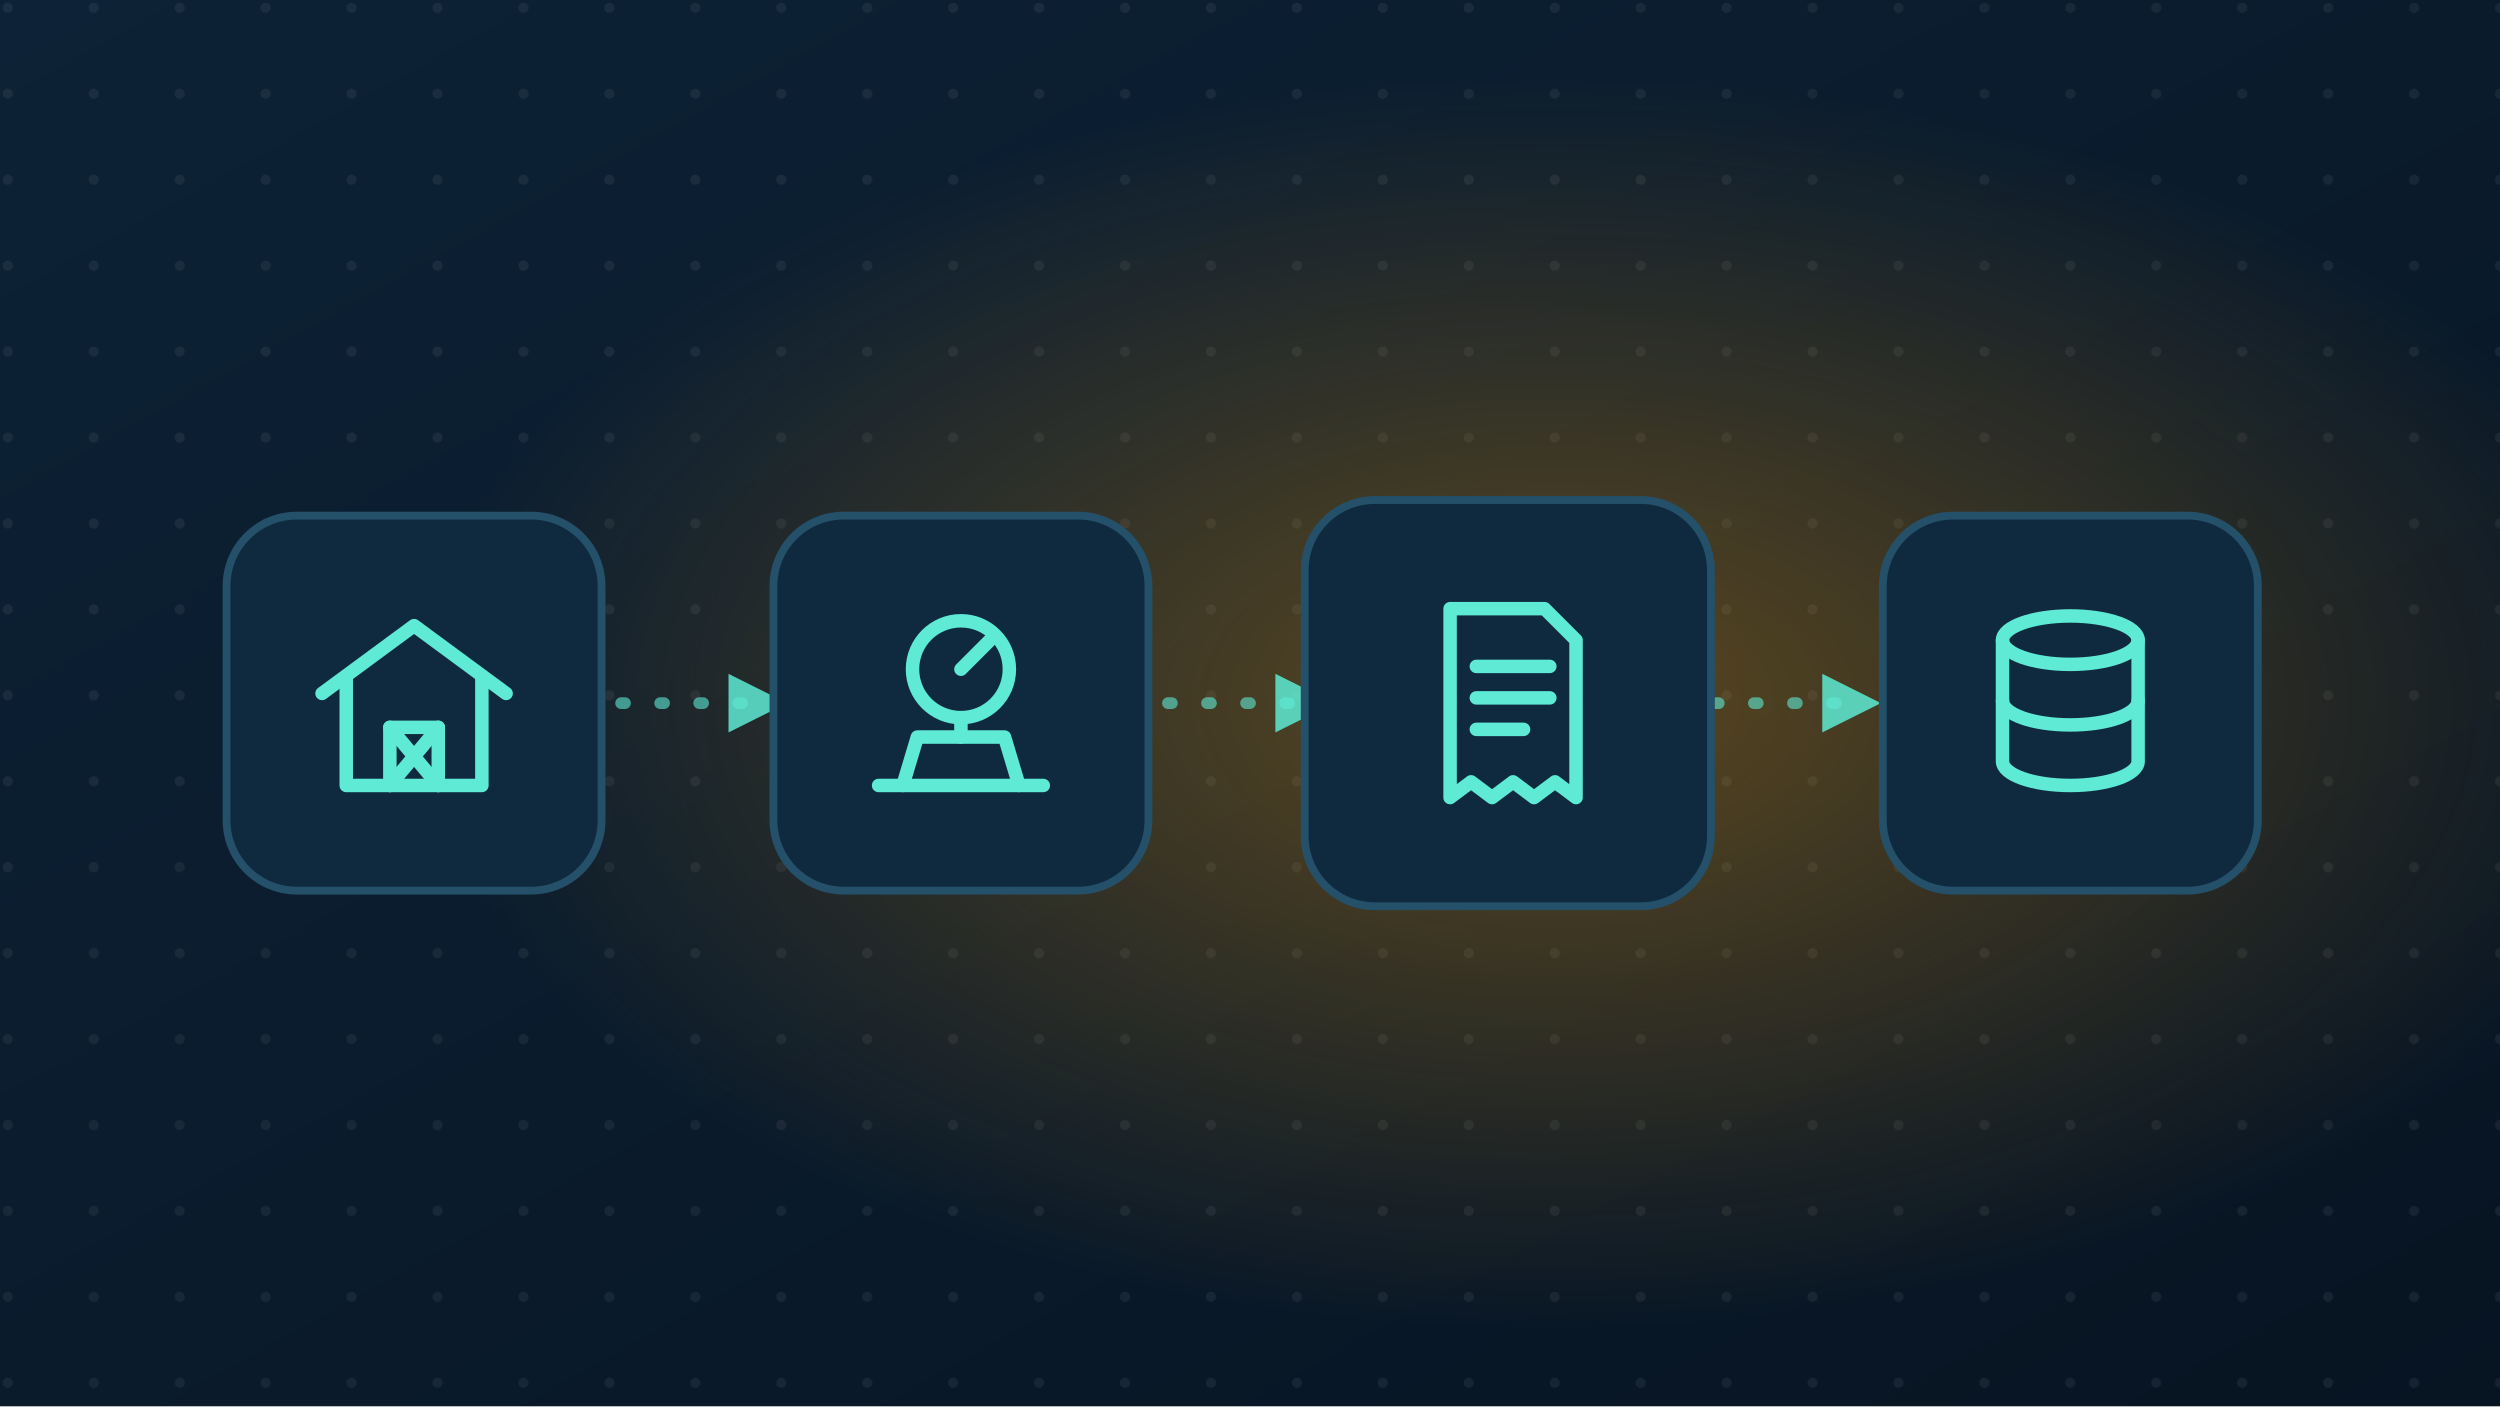
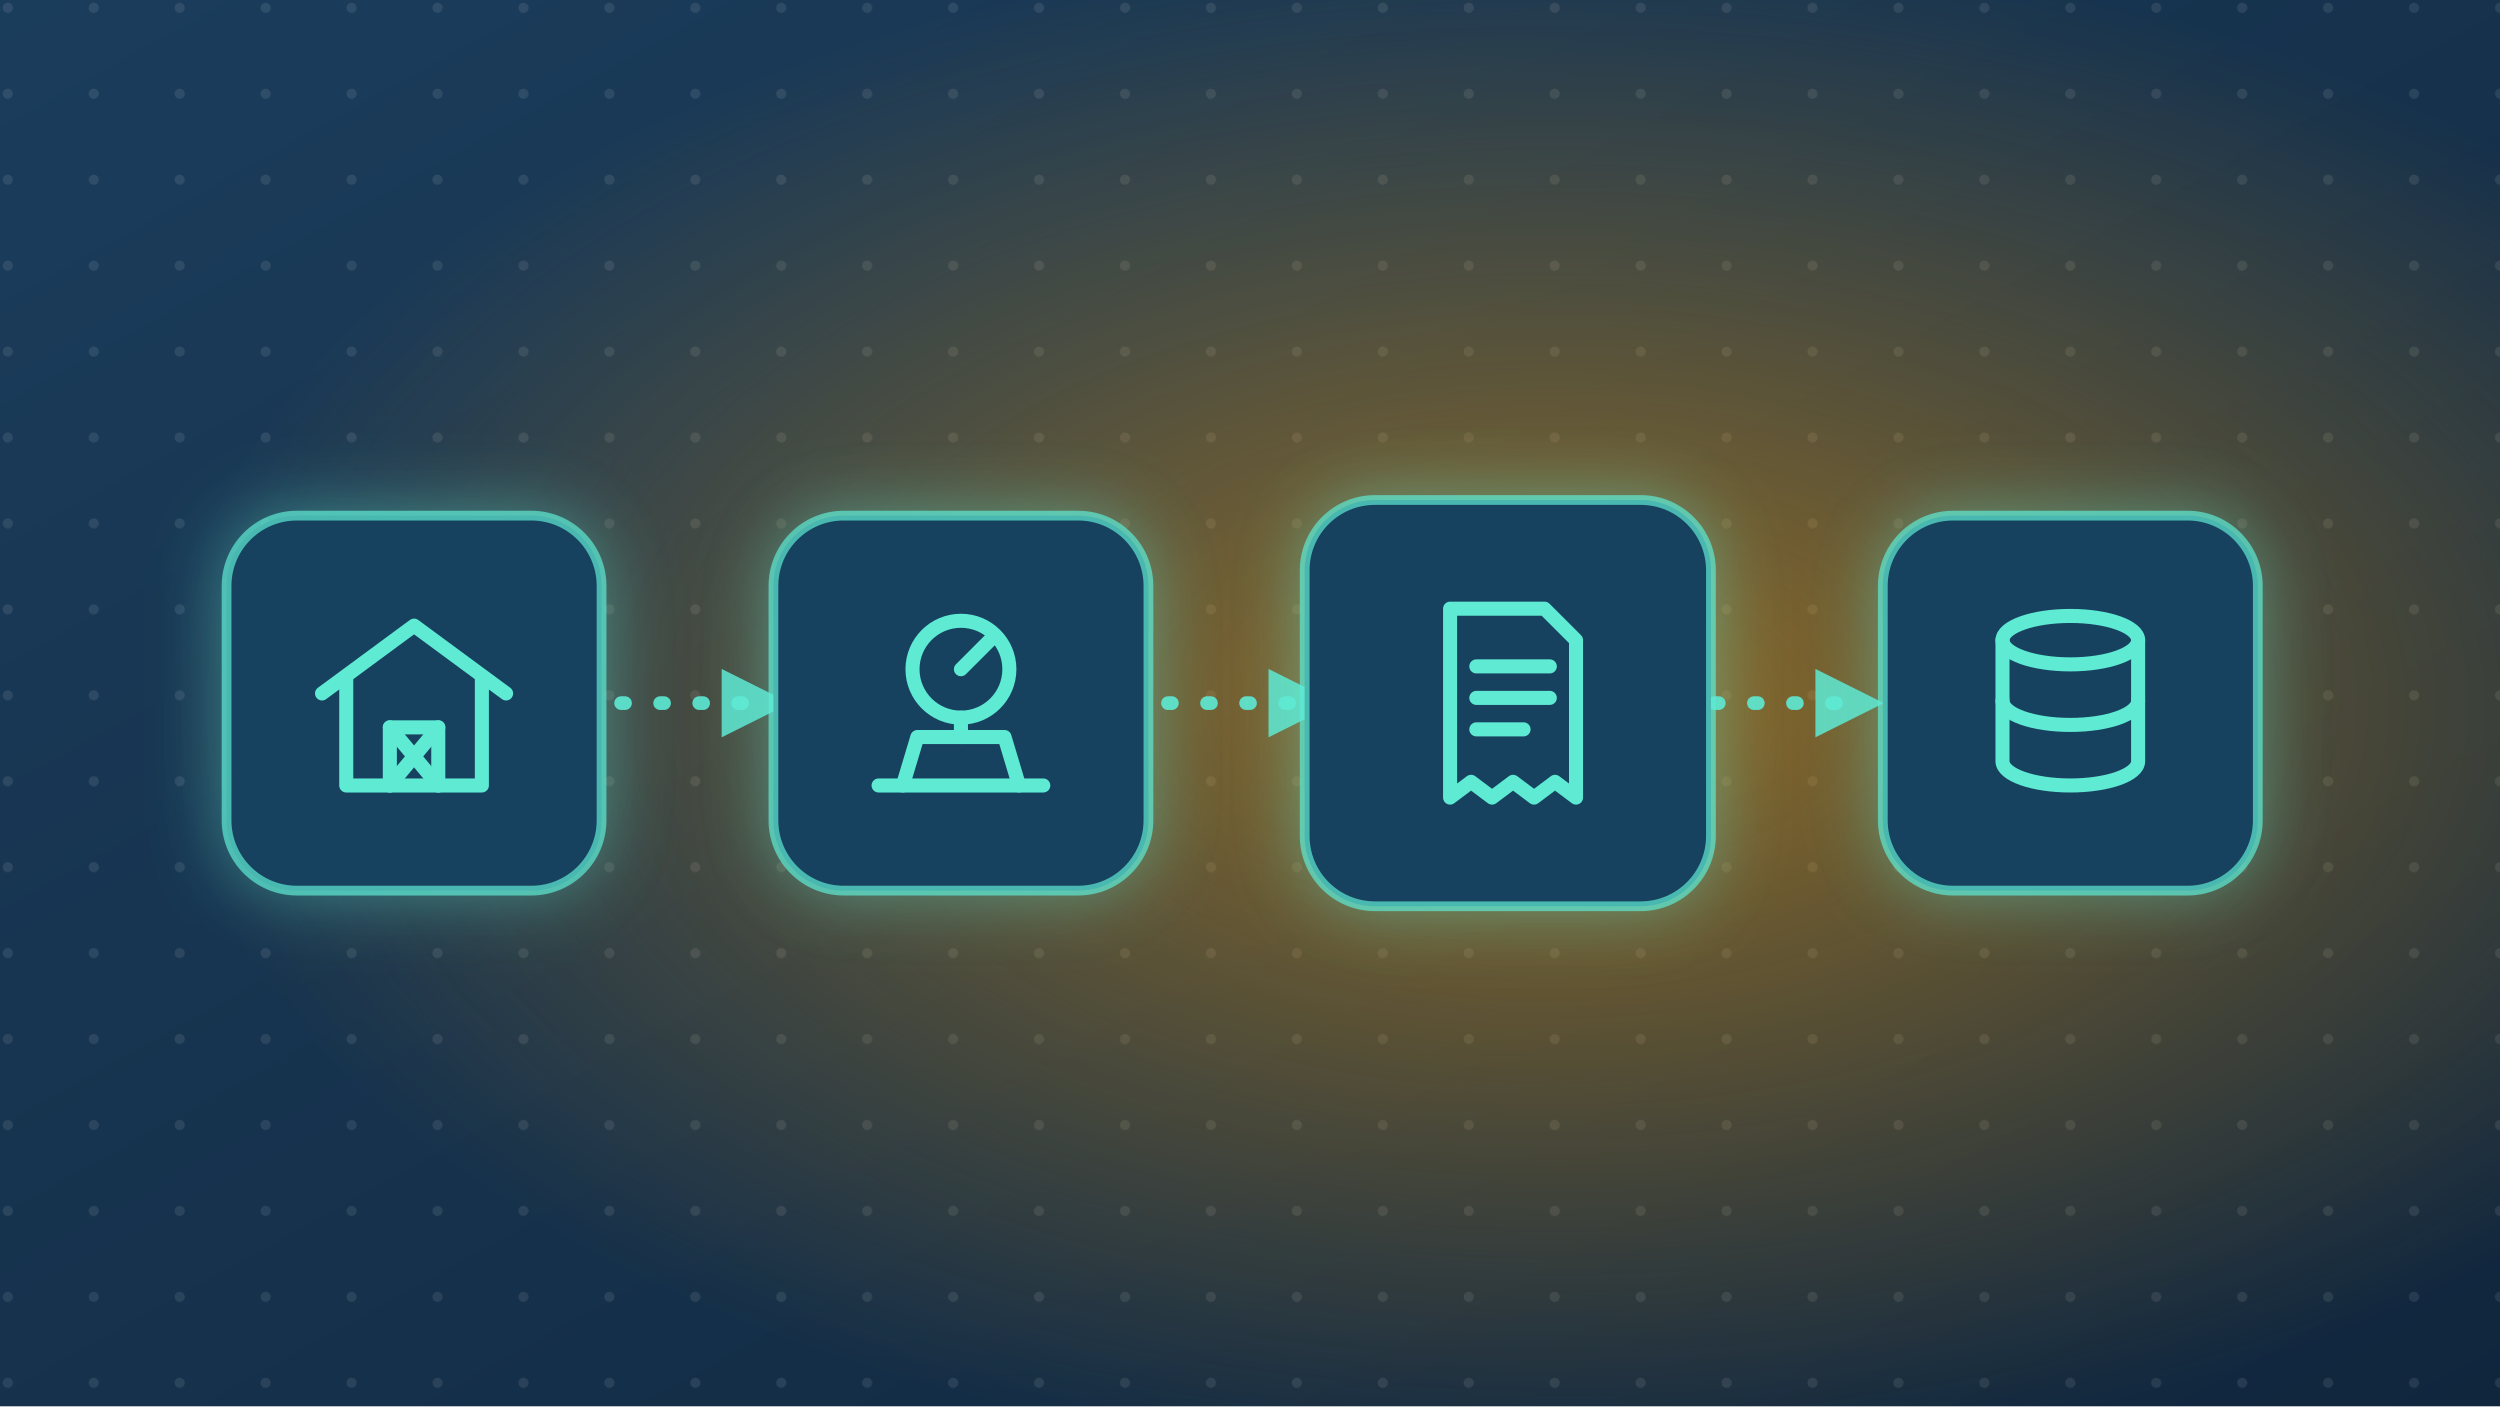
<svg xmlns="http://www.w3.org/2000/svg" viewBox="0 0 640 360" width="640" height="360">
  <defs>
    <linearGradient id="bg" x1="0" y1="0" x2="1" y2="1">
-       <stop offset="0" stop-color="#0d2236" />
-       <stop offset="1" stop-color="#071422" />
+       <stop offset="0" stop-color="#1b3d5c" />
+       <stop offset="1" stop-color="#10263d" />
    </linearGradient>
-     <radialGradient id="glow" cx="0.62" cy="0.5" r="0.45">
-       <stop offset="0" stop-color="#f59e0b" stop-opacity="0.35" />
+     <radialGradient id="glow" cx="0.62" cy="0.5" r="0.55">
+       <stop offset="0" stop-color="#f59e0b" stop-opacity="0.55" />
      <stop offset="1" stop-color="#f59e0b" stop-opacity="0" />
    </radialGradient>
    <pattern id="dots" width="22" height="22" patternUnits="userSpaceOnUse">
-       <circle cx="2" cy="2" r="1.3" fill="#ffffff" fill-opacity="0.06" />
+       <circle cx="2" cy="2" r="1.3" fill="#ffffff" fill-opacity="0.09" />
    </pattern>
+     <filter id="nodeGlow" x="-40%" y="-40%" width="180%" height="180%">
+       <feGaussianBlur in="SourceAlpha" stdDeviation="9" result="blur" />
+       <feFlood flood-color="#5eead4" flood-opacity="0.45" result="tint" />
+       <feComposite in="tint" in2="blur" operator="in" result="glow" />
+       <feMerge>
+         <feMergeNode in="glow" />
+         <feMergeNode in="SourceGraphic" />
+       </feMerge>
+     </filter>
    <marker id="arrow" viewBox="0 0 10 10" refX="7" refY="5" markerWidth="5" markerHeight="5" orient="auto-start-reverse">
      <path d="M0 0 L10 5 L0 10 Z" fill="#5eead4" fill-opacity="0.85" />
    </marker>
  </defs>
  <rect width="640" height="360" fill="url(#bg)" />
  <rect width="640" height="360" fill="url(#dots)" />
  <rect width="640" height="360" fill="url(#glow)" />
-   <path d="M159 180 H197" fill="none" stroke="#5eead4" stroke-opacity="0.6" stroke-width="3" stroke-linecap="round" stroke-dasharray="1 9" marker-end="url(#arrow)" />
-   <path d="M299 180 H337" fill="none" stroke="#5eead4" stroke-opacity="0.6" stroke-width="3" stroke-linecap="round" stroke-dasharray="1 9" marker-end="url(#arrow)" />
-   <path d="M439 180 H477" fill="none" stroke="#5eead4" stroke-opacity="0.6" stroke-width="3" stroke-linecap="round" stroke-dasharray="1 9" marker-end="url(#arrow)" />
-   <g>
-     <rect x="58" y="132" width="96" height="96" rx="18" fill="#0f2a3f" stroke="#24506a" stroke-width="2" />
-     <g transform="translate(76.24 150.24) scale(1.24)" fill="none" stroke="#5eead4" stroke-width="2.782" stroke-linecap="round" stroke-linejoin="round">
+   <path d="M159 180 H197" fill="none" stroke="#5eead4" stroke-opacity="0.9" stroke-width="3.5" stroke-linecap="round" stroke-dasharray="1 9" marker-end="url(#arrow)" />
+   <path d="M299 180 H337" fill="none" stroke="#5eead4" stroke-opacity="0.9" stroke-width="3.5" stroke-linecap="round" stroke-dasharray="1 9" marker-end="url(#arrow)" />
+   <path d="M439 180 H477" fill="none" stroke="#5eead4" stroke-opacity="0.9" stroke-width="3.5" stroke-linecap="round" stroke-dasharray="1 9" marker-end="url(#arrow)" />
+   <g filter="url(#nodeGlow)">
+     <rect x="58" y="132" width="96" height="96" rx="18" fill="#17425e" stroke="#5eead4" stroke-opacity="0.7" stroke-width="2.5" />
+     <g transform="translate(76.24 150.24) scale(1.24)" fill="none" stroke="#5eead4" stroke-width="2.903" stroke-linecap="round" stroke-linejoin="round">
      <path d="M5 22 L24 8 L43 22" />
      <path d="M10 18.5 V41 H38 V18.5" />
      <path d="M19 41 V29 H29 V41" />
      <path d="M19 29 L29 41 M29 29 L19 41" />
    </g>
  </g>
-   <g>
-     <rect x="198" y="132" width="96" height="96" rx="18" fill="#0f2a3f" stroke="#24506a" stroke-width="2" />
-     <g transform="translate(216.24 150.24) scale(1.24)" fill="none" stroke="#5eead4" stroke-width="2.782" stroke-linecap="round" stroke-linejoin="round">
+   <g filter="url(#nodeGlow)">
+     <rect x="198" y="132" width="96" height="96" rx="18" fill="#17425e" stroke="#5eead4" stroke-opacity="0.7" stroke-width="2.5" />
+     <g transform="translate(216.24 150.24) scale(1.24)" fill="none" stroke="#5eead4" stroke-width="2.903" stroke-linecap="round" stroke-linejoin="round">
      <path d="M7 41 H41" />
      <path d="M12 41 L15 31 H33 L36 41" />
      <circle cx="24" cy="17" r="10" />
      <path d="M24 17 L30 11" />
      <path d="M24 27 V31" />
    </g>
  </g>
-   <g>
-     <rect x="334" y="128" width="104" height="104" rx="18" fill="#0f2a3f" stroke="#24506a" stroke-width="2" />
-     <g transform="translate(353.76 147.76) scale(1.343333)" fill="none" stroke="#5eead4" stroke-width="2.568" stroke-linecap="round" stroke-linejoin="round">
+   <g filter="url(#nodeGlow)">
+     <rect x="334" y="128" width="104" height="104" rx="18" fill="#17425e" stroke="#5eead4" stroke-opacity="0.7" stroke-width="2.5" />
+     <g transform="translate(353.76 147.76) scale(1.343333)" fill="none" stroke="#5eead4" stroke-width="2.68" stroke-linecap="round" stroke-linejoin="round">
      <path d="M13 6 H31 L37 12 V42 L33 39 L29 42 L25 39 L21 42 L17 39 L13 42 Z" />
      <path d="M18 17 H32 M18 23 H32 M18 29 H27" />
    </g>
  </g>
-   <g>
-     <rect x="482" y="132" width="96" height="96" rx="18" fill="#0f2a3f" stroke="#24506a" stroke-width="2" />
-     <g transform="translate(500.24 150.24) scale(1.24)" fill="none" stroke="#5eead4" stroke-width="2.782" stroke-linecap="round" stroke-linejoin="round">
+   <g filter="url(#nodeGlow)">
+     <rect x="482" y="132" width="96" height="96" rx="18" fill="#17425e" stroke="#5eead4" stroke-opacity="0.7" stroke-width="2.5" />
+     <g transform="translate(500.24 150.24) scale(1.24)" fill="none" stroke="#5eead4" stroke-width="2.903" stroke-linecap="round" stroke-linejoin="round">
      <ellipse cx="24" cy="11" rx="14" ry="5" />
      <path d="M10 11 V36 c0 2.8 6.3 5 14 5 s14-2.2 14-5 V11" />
      <path d="M10 23.5 c0 2.8 6.3 5 14 5 s14-2.2 14-5" />
    </g>
  </g>
</svg>
